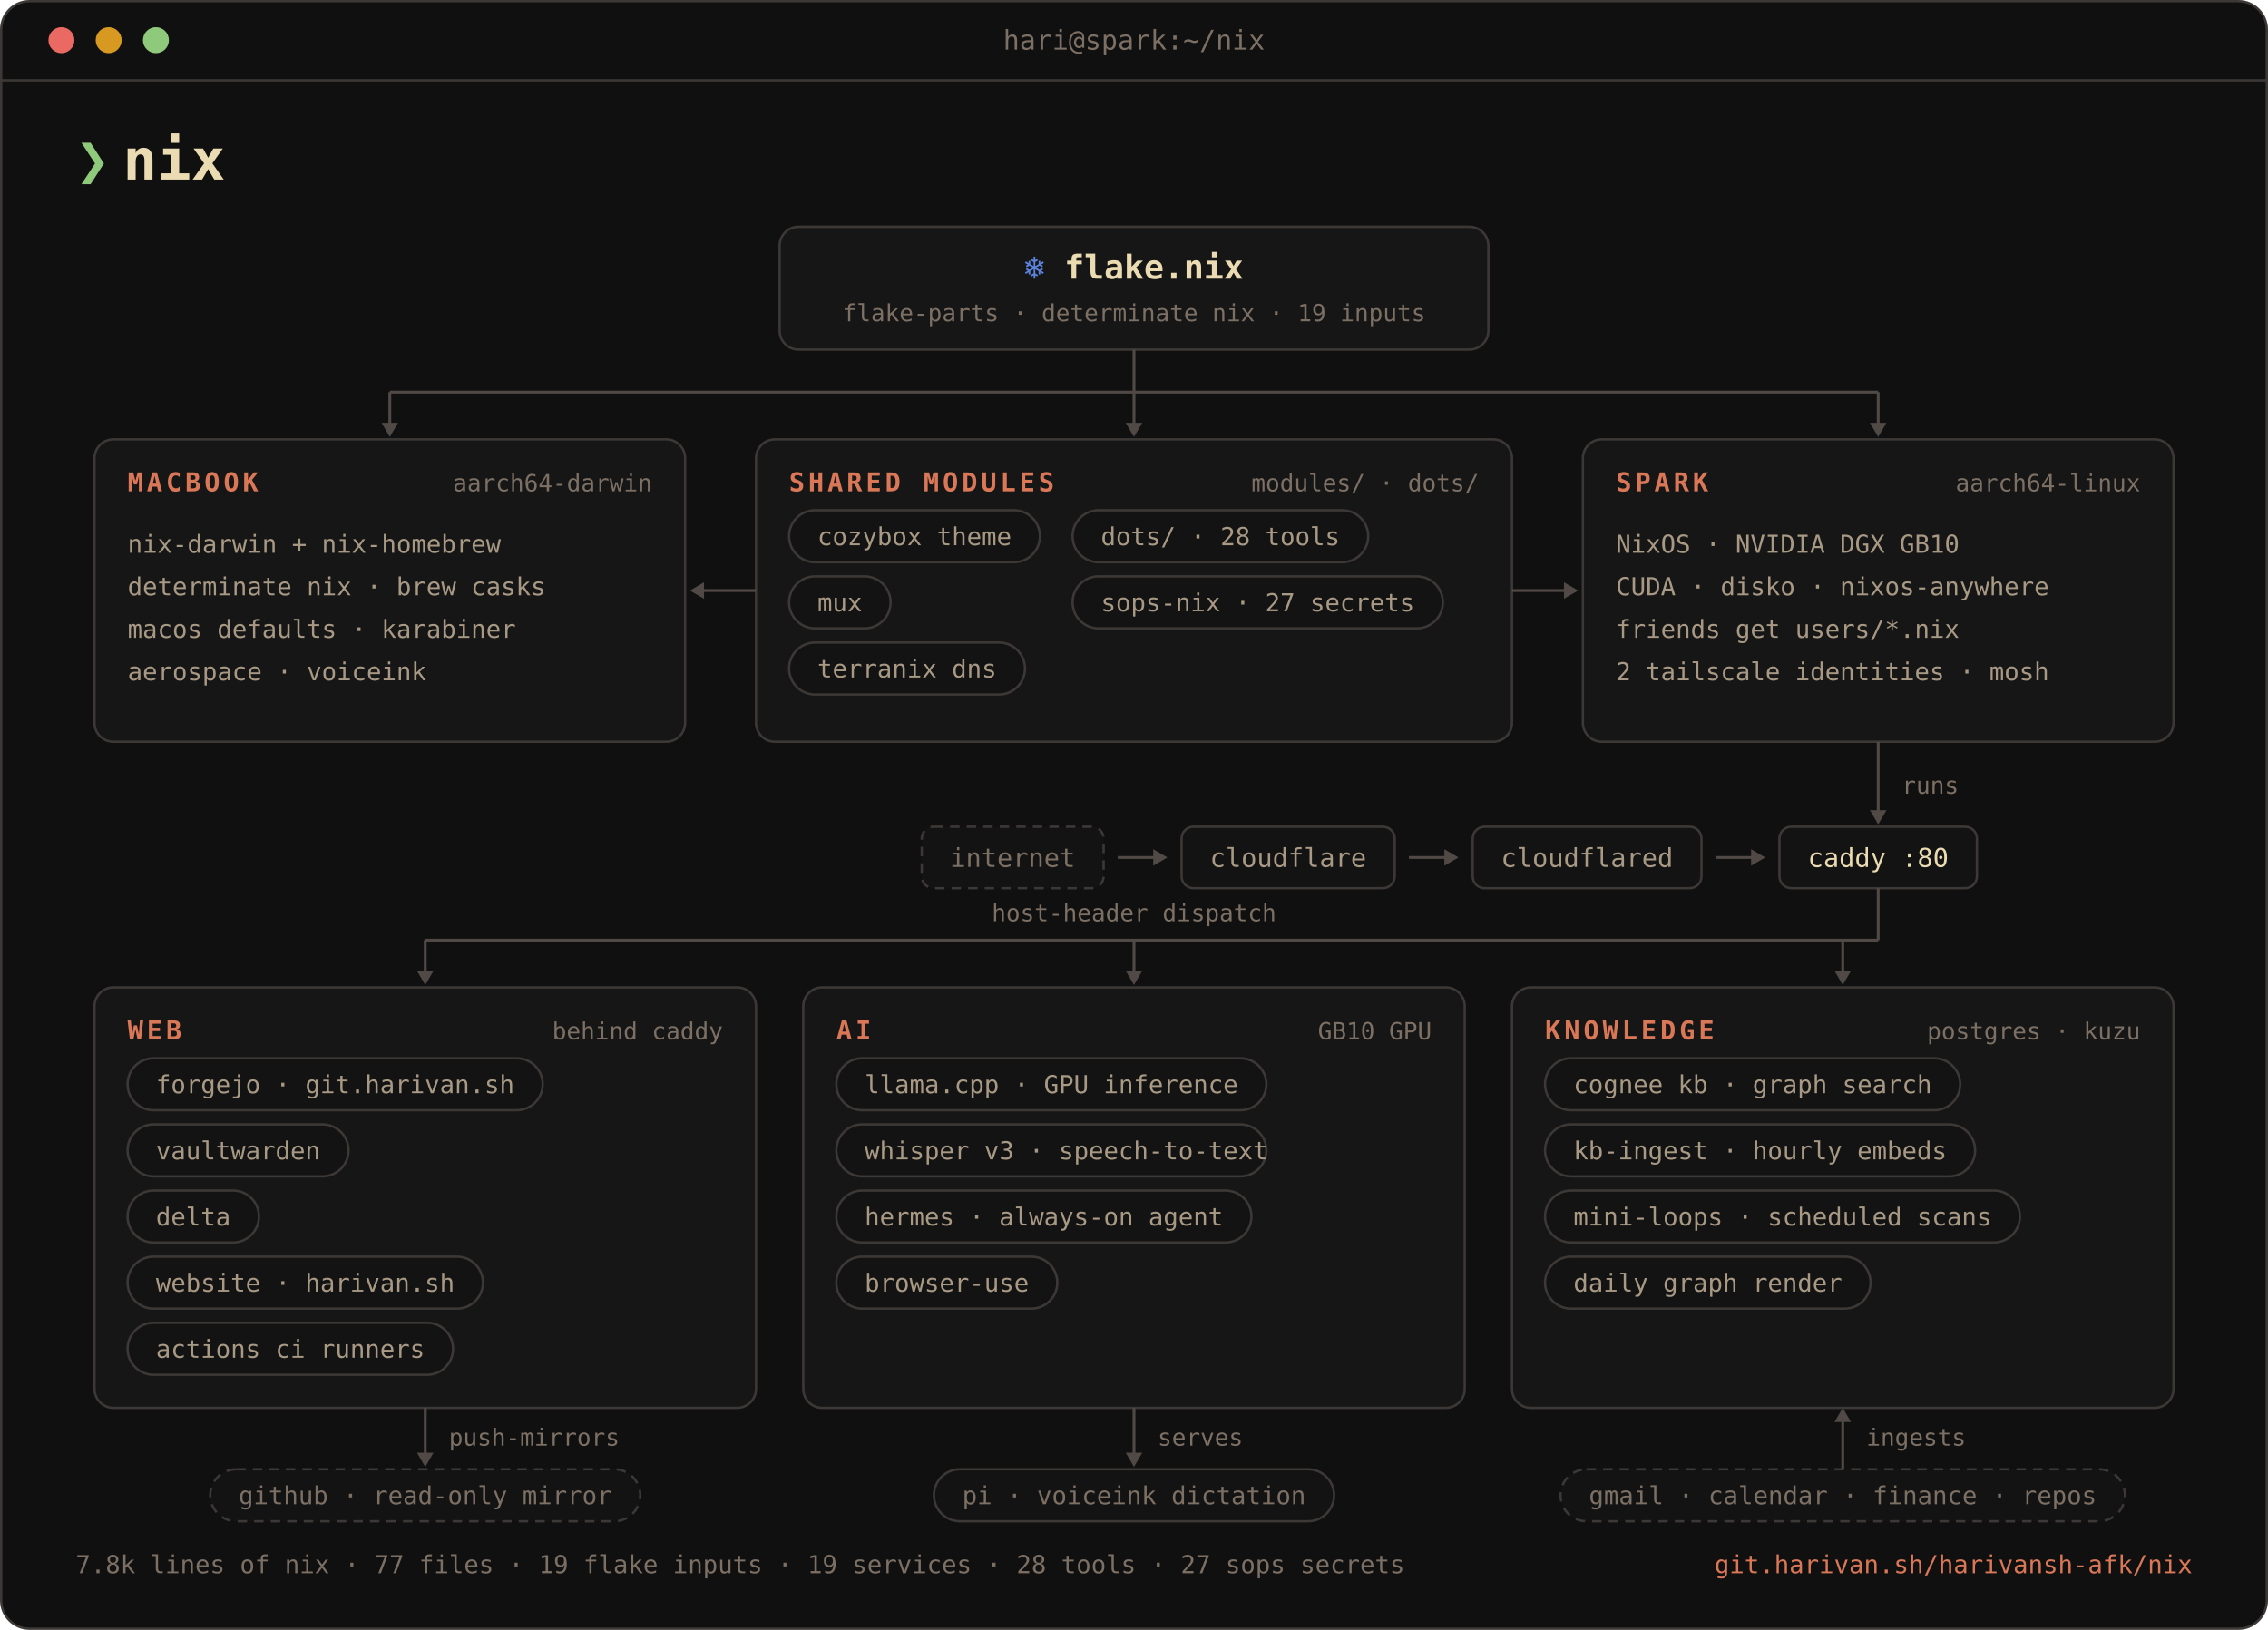
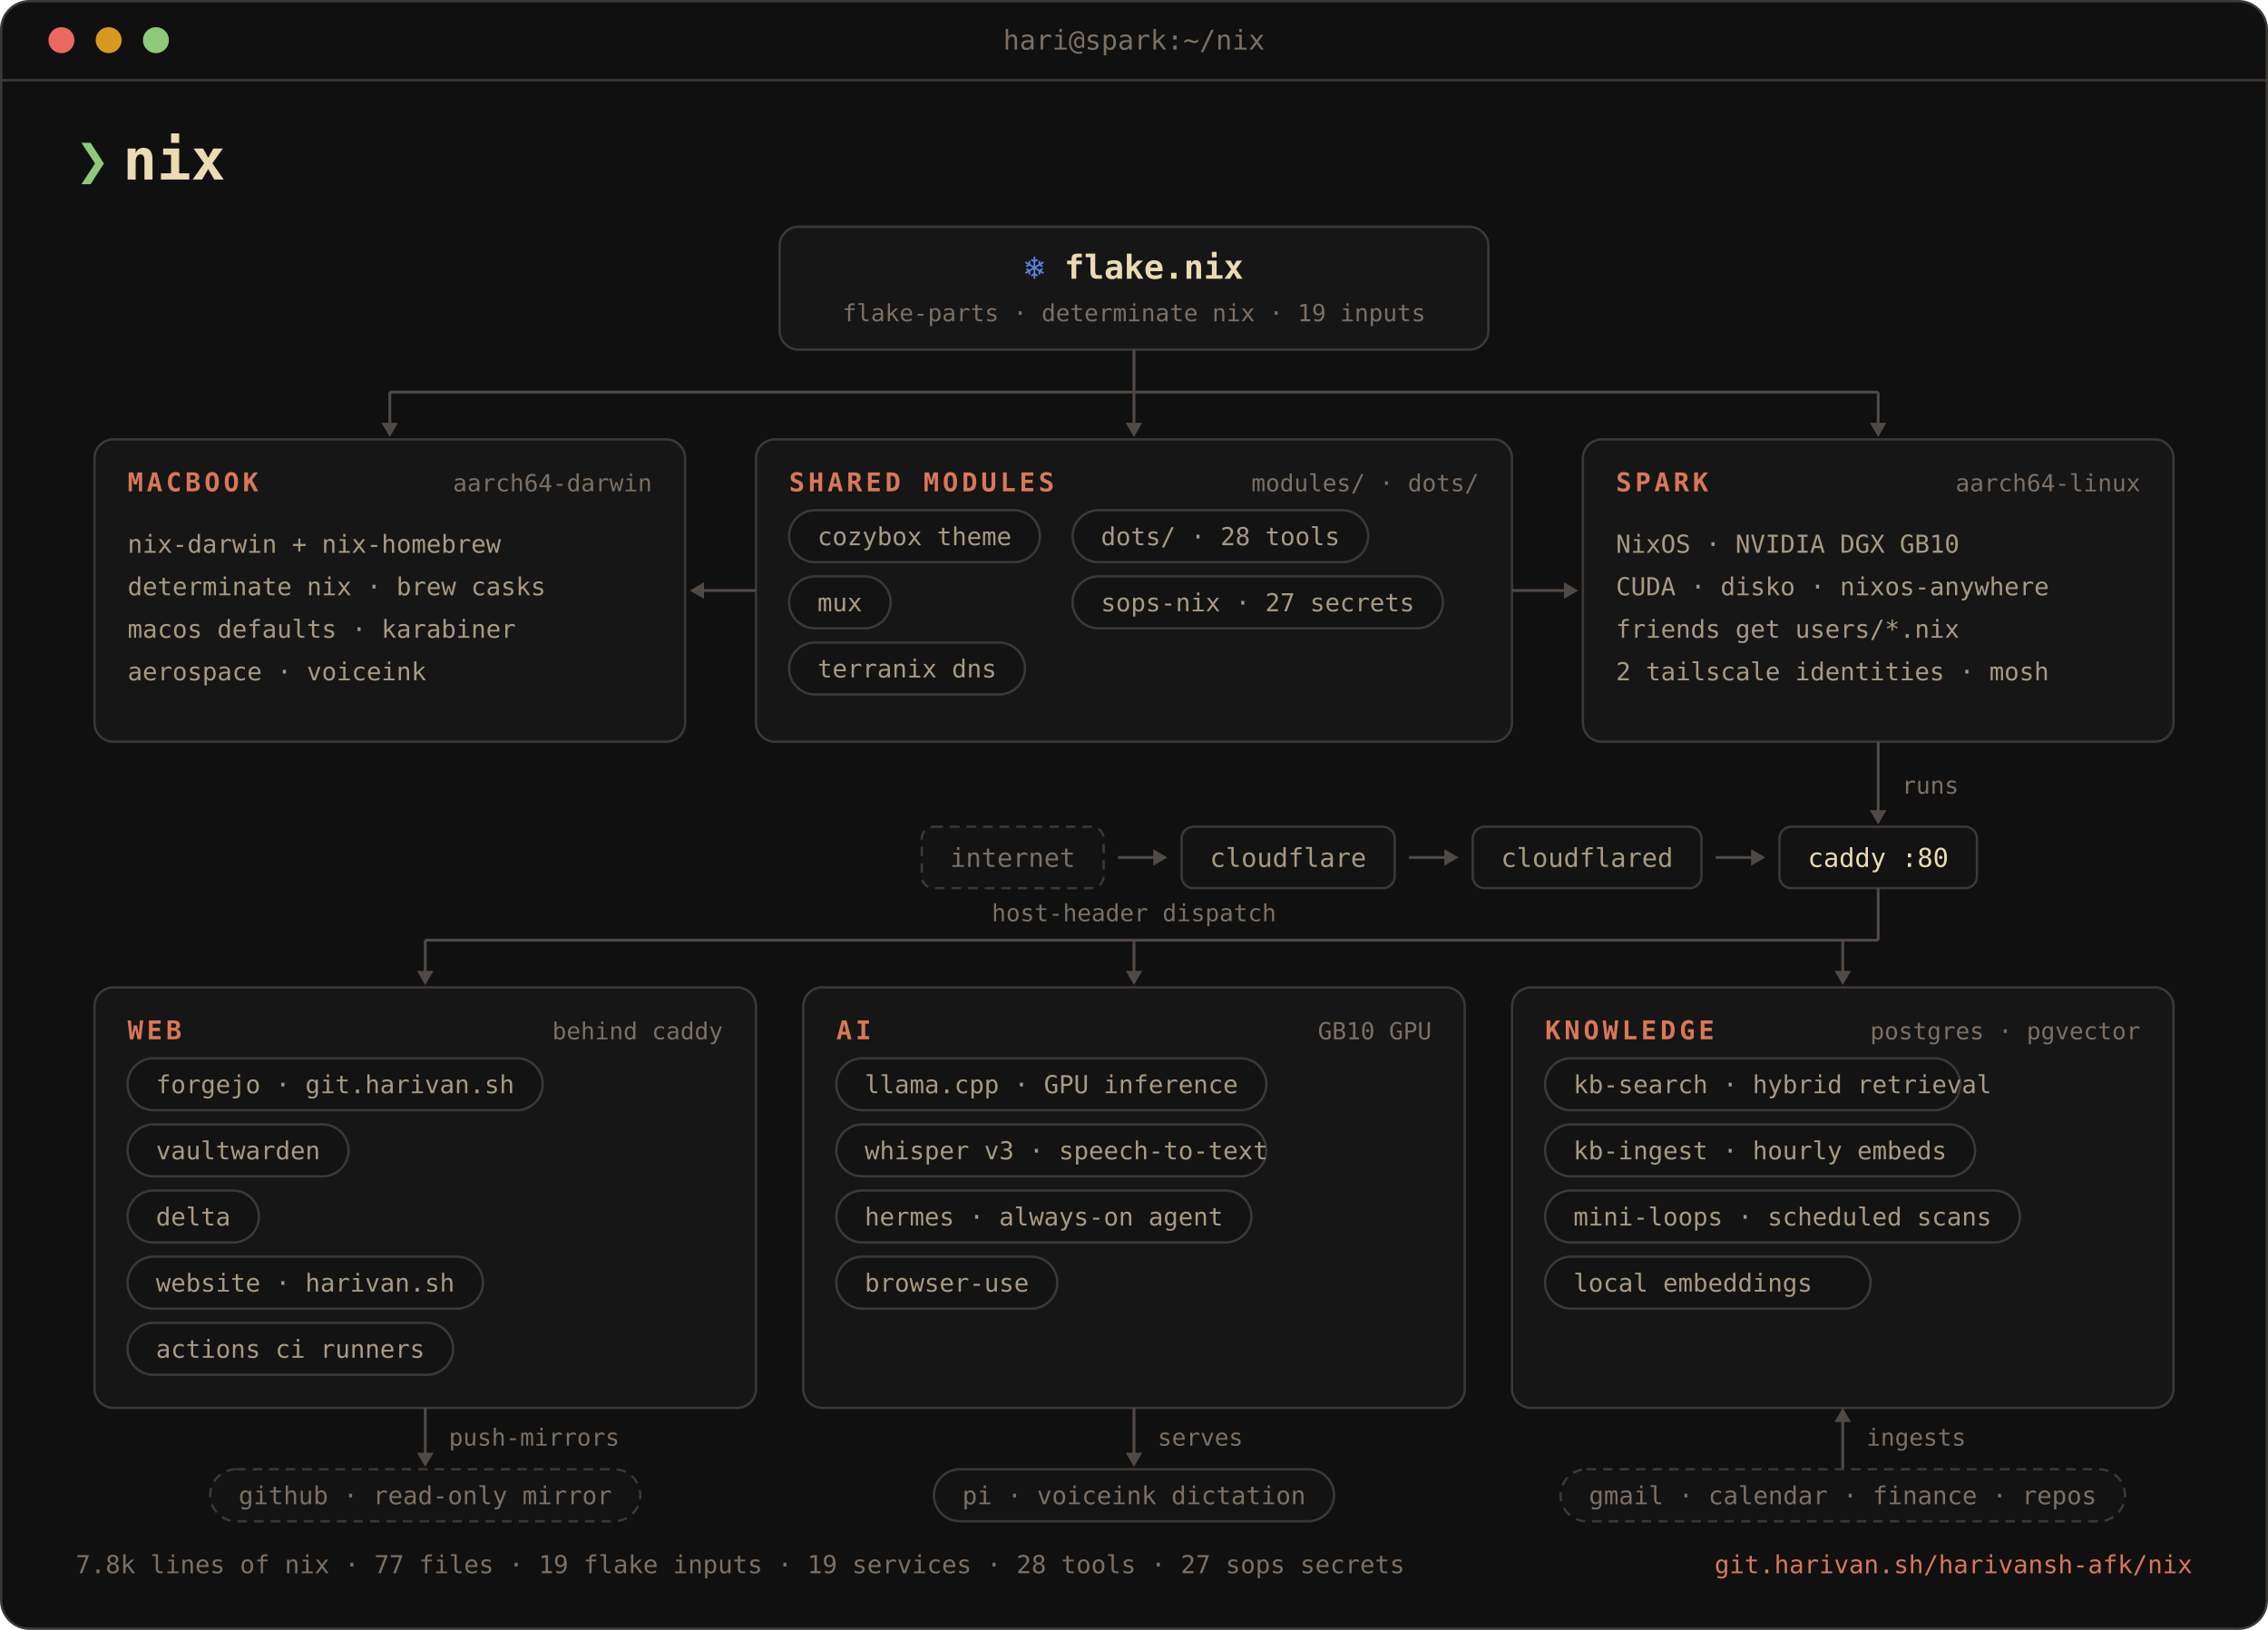
<svg xmlns="http://www.w3.org/2000/svg" viewBox="0 0 960 690" width="960" height="690" role="img" aria-label="Flowchart of the nix config: one flake feeding a nix-darwin macbook, shared modules, and a NixOS DGX Spark; the edge chain dispatches into web, ai, and knowledge service clusters">
  <rect x="0.5" y="0.5" width="959" height="689" rx="12" fill="#101010" stroke="#3c3836" stroke-width="1" />
  <line x1="0" y1="34" x2="960" y2="34" stroke="#3c3836" stroke-width="1" />
  <circle cx="26" cy="17" r="5.5" fill="#ea6962" />
  <circle cx="46" cy="17" r="5.5" fill="#d79921" />
  <circle cx="66" cy="17" r="5.5" fill="#8ec97c" />
  <text x="480" y="21" font-family="ui-monospace,'SF Mono',Menlo,Consolas,'DejaVu Sans Mono',monospace" font-size="11.5" fill="#7c6f64" font-weight="normal" text-anchor="middle">hari@spark:~/nix</text>
  <text x="32" y="76" font-family="ui-monospace,'SF Mono',Menlo,Consolas,'DejaVu Sans Mono',monospace" font-size="24" fill="#8ec97c" font-weight="bold" text-anchor="start">❯</text>
  <text x="52" y="76" font-family="ui-monospace,'SF Mono',Menlo,Consolas,'DejaVu Sans Mono',monospace" font-size="24" fill="#ebdbb2" font-weight="bold" text-anchor="start">nix</text>
  <rect x="330" y="96" width="300" height="52" rx="8" fill="#161616" stroke="#3c3836" stroke-width="1" />
  <text x="433.646" y="118" font-family="ui-monospace,'SF Mono',Menlo,Consolas,'DejaVu Sans Mono',monospace" font-size="14" fill="#5b84de" font-weight="bold" text-anchor="start">❄</text>
  <text x="450.502" y="118" font-family="ui-monospace,'SF Mono',Menlo,Consolas,'DejaVu Sans Mono',monospace" font-size="14" fill="#ebdbb2" font-weight="bold" text-anchor="start">flake.nix</text>
  <text x="480" y="136" font-family="ui-monospace,'SF Mono',Menlo,Consolas,'DejaVu Sans Mono',monospace" font-size="10" fill="#7c6f64" font-weight="normal" text-anchor="middle">flake-parts · determinate nix · 19 inputs</text>
  <line x1="480" y1="148" x2="480" y2="166" stroke="#504945" stroke-width="1.2" />
  <line x1="165" y1="166" x2="795" y2="166" stroke="#504945" stroke-width="1.2" />
  <line x1="165" y1="166" x2="165" y2="180" stroke="#504945" stroke-width="1.2" />
  <path d="M 161.5 179 L 168.5 179 L 165 185 Z" fill="#504945" />
  <line x1="480" y1="166" x2="480" y2="180" stroke="#504945" stroke-width="1.2" />
  <path d="M 476.5 179 L 483.5 179 L 480 185 Z" fill="#504945" />
  <line x1="795" y1="166" x2="795" y2="180" stroke="#504945" stroke-width="1.2" />
  <path d="M 791.5 179 L 798.5 179 L 795 185 Z" fill="#504945" />
  <rect x="40" y="186" width="250" height="128" rx="8" fill="#161616" stroke="#3c3836" stroke-width="1" />
  <text x="54" y="208" font-family="ui-monospace,'SF Mono',Menlo,Consolas,'DejaVu Sans Mono',monospace" font-size="11" fill="#d97757" font-weight="bold" text-anchor="start" letter-spacing="1.5">MACBOOK</text>
  <text x="276" y="208" font-family="ui-monospace,'SF Mono',Menlo,Consolas,'DejaVu Sans Mono',monospace" font-size="10" fill="#7c6f64" font-weight="normal" text-anchor="end">aarch64-darwin</text>
  <text x="54" y="234" font-family="ui-monospace,'SF Mono',Menlo,Consolas,'DejaVu Sans Mono',monospace" font-size="10.5" fill="#a89984" font-weight="normal" text-anchor="start">nix-darwin + nix-homebrew</text>
  <text x="54" y="252" font-family="ui-monospace,'SF Mono',Menlo,Consolas,'DejaVu Sans Mono',monospace" font-size="10.5" fill="#a89984" font-weight="normal" text-anchor="start">determinate nix · brew casks</text>
  <text x="54" y="270" font-family="ui-monospace,'SF Mono',Menlo,Consolas,'DejaVu Sans Mono',monospace" font-size="10.5" fill="#a89984" font-weight="normal" text-anchor="start">macos defaults · karabiner</text>
  <text x="54" y="288" font-family="ui-monospace,'SF Mono',Menlo,Consolas,'DejaVu Sans Mono',monospace" font-size="10.5" fill="#a89984" font-weight="normal" text-anchor="start">aerospace · voiceink</text>
  <rect x="320" y="186" width="320" height="128" rx="8" fill="#161616" stroke="#3c3836" stroke-width="1" />
  <text x="334" y="208" font-family="ui-monospace,'SF Mono',Menlo,Consolas,'DejaVu Sans Mono',monospace" font-size="11" fill="#d97757" font-weight="bold" text-anchor="start" letter-spacing="1.5">SHARED MODULES</text>
  <text x="626" y="208" font-family="ui-monospace,'SF Mono',Menlo,Consolas,'DejaVu Sans Mono',monospace" font-size="10" fill="#7c6f64" font-weight="normal" text-anchor="end">modules/ · dots/</text>
  <rect x="334" y="216" width="106.173" height="22" rx="11.0" fill="#131313" stroke="#3c3836" stroke-width="1" />
  <text x="346" y="230.8" font-family="ui-monospace,'SF Mono',Menlo,Consolas,'DejaVu Sans Mono',monospace" font-size="10.5" fill="#a89984" font-weight="normal" text-anchor="start">cozybox theme</text>
  <rect x="454" y="216" width="125.136" height="22" rx="11.0" fill="#131313" stroke="#3c3836" stroke-width="1" />
  <text x="466" y="230.8" font-family="ui-monospace,'SF Mono',Menlo,Consolas,'DejaVu Sans Mono',monospace" font-size="10.5" fill="#a89984" font-weight="normal" text-anchor="start">dots/ · 28 tools</text>
  <rect x="334" y="244" width="42.963" height="22" rx="11.0" fill="#131313" stroke="#3c3836" stroke-width="1" />
  <text x="346" y="258.8" font-family="ui-monospace,'SF Mono',Menlo,Consolas,'DejaVu Sans Mono',monospace" font-size="10.5" fill="#a89984" font-weight="normal" text-anchor="start">mux</text>
  <rect x="454" y="244" width="156.741" height="22" rx="11.0" fill="#131313" stroke="#3c3836" stroke-width="1" />
  <text x="466" y="258.8" font-family="ui-monospace,'SF Mono',Menlo,Consolas,'DejaVu Sans Mono',monospace" font-size="10.5" fill="#a89984" font-weight="normal" text-anchor="start">sops-nix · 27 secrets</text>
  <rect x="334" y="272" width="99.852" height="22" rx="11.0" fill="#131313" stroke="#3c3836" stroke-width="1" />
  <text x="346" y="286.8" font-family="ui-monospace,'SF Mono',Menlo,Consolas,'DejaVu Sans Mono',monospace" font-size="10.5" fill="#a89984" font-weight="normal" text-anchor="start">terranix dns</text>
  <rect x="670" y="186" width="250" height="128" rx="8" fill="#161616" stroke="#3c3836" stroke-width="1" />
  <text x="684" y="208" font-family="ui-monospace,'SF Mono',Menlo,Consolas,'DejaVu Sans Mono',monospace" font-size="11" fill="#d97757" font-weight="bold" text-anchor="start" letter-spacing="1.5">SPARK</text>
  <text x="906" y="208" font-family="ui-monospace,'SF Mono',Menlo,Consolas,'DejaVu Sans Mono',monospace" font-size="10" fill="#7c6f64" font-weight="normal" text-anchor="end">aarch64-linux</text>
  <text x="684" y="234" font-family="ui-monospace,'SF Mono',Menlo,Consolas,'DejaVu Sans Mono',monospace" font-size="10.5" fill="#a89984" font-weight="normal" text-anchor="start">NixOS · NVIDIA DGX GB10</text>
  <text x="684" y="252" font-family="ui-monospace,'SF Mono',Menlo,Consolas,'DejaVu Sans Mono',monospace" font-size="10.5" fill="#a89984" font-weight="normal" text-anchor="start">CUDA · disko · nixos-anywhere</text>
  <text x="684" y="270" font-family="ui-monospace,'SF Mono',Menlo,Consolas,'DejaVu Sans Mono',monospace" font-size="10.5" fill="#a89984" font-weight="normal" text-anchor="start">friends get users/*.nix</text>
  <text x="684" y="288" font-family="ui-monospace,'SF Mono',Menlo,Consolas,'DejaVu Sans Mono',monospace" font-size="10.5" fill="#a89984" font-weight="normal" text-anchor="start">2 tailscale identities · mosh</text>
  <line x1="320" y1="250" x2="297" y2="250" stroke="#504945" stroke-width="1.2" />
  <path d="M 298 246.5 L 292 250 L 298 253.5 Z" fill="#504945" />
  <line x1="640" y1="250" x2="663" y2="250" stroke="#504945" stroke-width="1.2" />
  <path d="M 662 246.5 L 668 250 L 662 253.5 Z" fill="#504945" />
  <line x1="795" y1="314" x2="795" y2="344" stroke="#504945" stroke-width="1.2" />
  <path d="M 791.5 343 L 798.5 343 L 795 349 Z" fill="#504945" />
  <text x="805" y="336" font-family="ui-monospace,'SF Mono',Menlo,Consolas,'DejaVu Sans Mono',monospace" font-size="10" fill="#7c6f64" font-weight="normal" text-anchor="start">runs</text>
  <rect x="390.163" y="350" width="76.976" height="26" rx="5" fill="#131313" stroke="#3c3836" stroke-width="1" stroke-dasharray="4 3" />
  <text x="428.651" y="367" font-family="ui-monospace,'SF Mono',Menlo,Consolas,'DejaVu Sans Mono',monospace" font-size="11" fill="#7c6f64" font-weight="normal" text-anchor="middle">internet</text>
  <line x1="473.139" y1="363" x2="489.139" y2="363" stroke="#504945" stroke-width="1.2" />
  <path d="M 488.139 359.5 L 494.139 363 L 488.139 366.5 Z" fill="#504945" />
  <rect x="500.139" y="350" width="90.22" height="26" rx="5" fill="#131313" stroke="#3c3836" stroke-width="1" />
  <text x="545.249" y="367" font-family="ui-monospace,'SF Mono',Menlo,Consolas,'DejaVu Sans Mono',monospace" font-size="11" fill="#a89984" font-weight="normal" text-anchor="middle">cloudflare</text>
  <line x1="596.359" y1="363" x2="612.359" y2="363" stroke="#504945" stroke-width="1.2" />
  <path d="M 611.359 359.5 L 617.359 363 L 611.359 366.5 Z" fill="#504945" />
  <rect x="623.359" y="350" width="96.842" height="26" rx="5" fill="#131313" stroke="#3c3836" stroke-width="1" />
  <text x="671.78" y="367" font-family="ui-monospace,'SF Mono',Menlo,Consolas,'DejaVu Sans Mono',monospace" font-size="11" fill="#a89984" font-weight="normal" text-anchor="middle">cloudflared</text>
  <line x1="726.201" y1="363" x2="742.201" y2="363" stroke="#504945" stroke-width="1.2" />
  <path d="M 741.201 359.5 L 747.201 363 L 741.201 366.5 Z" fill="#504945" />
  <rect x="753.201" y="350" width="83.598" height="26" rx="5" fill="#131313" stroke="#3c3836" stroke-width="1" />
  <text x="795" y="367" font-family="ui-monospace,'SF Mono',Menlo,Consolas,'DejaVu Sans Mono',monospace" font-size="11" fill="#ebdbb2" font-weight="normal" text-anchor="middle">caddy :80</text>
  <line x1="795" y1="376" x2="795" y2="398" stroke="#504945" stroke-width="1.2" />
  <line x1="180" y1="398" x2="795" y2="398" stroke="#504945" stroke-width="1.2" />
  <line x1="180" y1="398" x2="180" y2="412" stroke="#504945" stroke-width="1.2" />
  <path d="M 176.5 411 L 183.5 411 L 180 417 Z" fill="#504945" />
  <line x1="480" y1="398" x2="480" y2="412" stroke="#504945" stroke-width="1.2" />
  <path d="M 476.5 411 L 483.5 411 L 480 417 Z" fill="#504945" />
  <line x1="780" y1="398" x2="780" y2="412" stroke="#504945" stroke-width="1.2" />
  <path d="M 776.5 411 L 783.5 411 L 780 417 Z" fill="#504945" />
  <text x="480" y="390" font-family="ui-monospace,'SF Mono',Menlo,Consolas,'DejaVu Sans Mono',monospace" font-size="10" fill="#7c6f64" font-weight="normal" text-anchor="middle">host-header dispatch</text>
  <rect x="40" y="418" width="280" height="178" rx="8" fill="#161616" stroke="#3c3836" stroke-width="1" />
  <text x="54" y="440" font-family="ui-monospace,'SF Mono',Menlo,Consolas,'DejaVu Sans Mono',monospace" font-size="11" fill="#d97757" font-weight="bold" text-anchor="start" letter-spacing="1.5">WEB</text>
  <text x="306" y="440" font-family="ui-monospace,'SF Mono',Menlo,Consolas,'DejaVu Sans Mono',monospace" font-size="10" fill="#7c6f64" font-weight="normal" text-anchor="end">behind caddy</text>
  <rect x="54" y="448" width="175.704" height="22" rx="11.0" fill="#131313" stroke="#3c3836" stroke-width="1" />
  <text x="66" y="462.8" font-family="ui-monospace,'SF Mono',Menlo,Consolas,'DejaVu Sans Mono',monospace" font-size="10.5" fill="#a89984" font-weight="normal" text-anchor="start">forgejo · git.harivan.sh</text>
  <rect x="54" y="476" width="93.531" height="22" rx="11.0" fill="#131313" stroke="#3c3836" stroke-width="1" />
  <text x="66" y="490.8" font-family="ui-monospace,'SF Mono',Menlo,Consolas,'DejaVu Sans Mono',monospace" font-size="10.5" fill="#a89984" font-weight="normal" text-anchor="start">vaultwarden</text>
  <rect x="54" y="504" width="55.605" height="22" rx="11.0" fill="#131313" stroke="#3c3836" stroke-width="1" />
  <text x="66" y="518.8" font-family="ui-monospace,'SF Mono',Menlo,Consolas,'DejaVu Sans Mono',monospace" font-size="10.5" fill="#a89984" font-weight="normal" text-anchor="start">delta</text>
  <rect x="54" y="532" width="150.42" height="22" rx="11.0" fill="#131313" stroke="#3c3836" stroke-width="1" />
  <text x="66" y="546.8" font-family="ui-monospace,'SF Mono',Menlo,Consolas,'DejaVu Sans Mono',monospace" font-size="10.5" fill="#a89984" font-weight="normal" text-anchor="start">website · harivan.sh</text>
  <rect x="54" y="560" width="137.778" height="22" rx="11.0" fill="#131313" stroke="#3c3836" stroke-width="1" />
  <text x="66" y="574.8" font-family="ui-monospace,'SF Mono',Menlo,Consolas,'DejaVu Sans Mono',monospace" font-size="10.5" fill="#a89984" font-weight="normal" text-anchor="start">actions ci runners</text>
  <rect x="340" y="418" width="280" height="178" rx="8" fill="#161616" stroke="#3c3836" stroke-width="1" />
  <text x="354" y="440" font-family="ui-monospace,'SF Mono',Menlo,Consolas,'DejaVu Sans Mono',monospace" font-size="11" fill="#d97757" font-weight="bold" text-anchor="start" letter-spacing="1.5">AI</text>
  <text x="606" y="440" font-family="ui-monospace,'SF Mono',Menlo,Consolas,'DejaVu Sans Mono',monospace" font-size="10" fill="#7c6f64" font-weight="normal" text-anchor="end">GB10 GPU</text>
  <rect x="354" y="448" width="182.025" height="22" rx="11.0" fill="#131313" stroke="#3c3836" stroke-width="1" />
  <text x="366" y="462.8" font-family="ui-monospace,'SF Mono',Menlo,Consolas,'DejaVu Sans Mono',monospace" font-size="10.5" fill="#a89984" font-weight="normal" text-anchor="start">llama.cpp · GPU inference</text>
  <rect x="354" y="476" width="182.025" height="22" rx="11.0" fill="#131313" stroke="#3c3836" stroke-width="1" />
  <text x="366" y="490.8" font-family="ui-monospace,'SF Mono',Menlo,Consolas,'DejaVu Sans Mono',monospace" font-size="10.5" fill="#a89984" font-weight="normal" text-anchor="start">whisper v3 · speech-to-text</text>
  <rect x="354" y="504" width="175.704" height="22" rx="11.0" fill="#131313" stroke="#3c3836" stroke-width="1" />
  <text x="366" y="518.8" font-family="ui-monospace,'SF Mono',Menlo,Consolas,'DejaVu Sans Mono',monospace" font-size="10.5" fill="#a89984" font-weight="normal" text-anchor="start">hermes · always-on agent</text>
  <rect x="354" y="532" width="93.531" height="22" rx="11.0" fill="#131313" stroke="#3c3836" stroke-width="1" />
  <text x="366" y="546.8" font-family="ui-monospace,'SF Mono',Menlo,Consolas,'DejaVu Sans Mono',monospace" font-size="10.5" fill="#a89984" font-weight="normal" text-anchor="start">browser-use</text>
  <rect x="640" y="418" width="280" height="178" rx="8" fill="#161616" stroke="#3c3836" stroke-width="1" />
  <text x="654" y="440" font-family="ui-monospace,'SF Mono',Menlo,Consolas,'DejaVu Sans Mono',monospace" font-size="11" fill="#d97757" font-weight="bold" text-anchor="start" letter-spacing="1.5">KNOWLEDGE</text>
-   <text x="906" y="440" font-family="ui-monospace,'SF Mono',Menlo,Consolas,'DejaVu Sans Mono',monospace" font-size="10" fill="#7c6f64" font-weight="normal" text-anchor="end">postgres · kuzu</text>
+   <text x="906" y="440" font-family="ui-monospace,'SF Mono',Menlo,Consolas,'DejaVu Sans Mono',monospace" font-size="10" fill="#7c6f64" font-weight="normal" text-anchor="end">postgres · pgvector</text>
  <rect x="654" y="448" width="175.704" height="22" rx="11.0" fill="#131313" stroke="#3c3836" stroke-width="1" />
-   <text x="666" y="462.8" font-family="ui-monospace,'SF Mono',Menlo,Consolas,'DejaVu Sans Mono',monospace" font-size="10.5" fill="#a89984" font-weight="normal" text-anchor="start">cognee kb · graph search</text>
+   <text x="666" y="462.8" font-family="ui-monospace,'SF Mono',Menlo,Consolas,'DejaVu Sans Mono',monospace" font-size="10.5" fill="#a89984" font-weight="normal" text-anchor="start">kb-search · hybrid retrieval</text>
  <rect x="654" y="476" width="182.025" height="22" rx="11.0" fill="#131313" stroke="#3c3836" stroke-width="1" />
  <text x="666" y="490.8" font-family="ui-monospace,'SF Mono',Menlo,Consolas,'DejaVu Sans Mono',monospace" font-size="10.5" fill="#a89984" font-weight="normal" text-anchor="start">kb-ingest · hourly embeds</text>
  <rect x="654" y="504" width="200.988" height="22" rx="11.0" fill="#131313" stroke="#3c3836" stroke-width="1" />
  <text x="666" y="518.8" font-family="ui-monospace,'SF Mono',Menlo,Consolas,'DejaVu Sans Mono',monospace" font-size="10.5" fill="#a89984" font-weight="normal" text-anchor="start">mini-loops · scheduled scans</text>
  <rect x="654" y="532" width="137.778" height="22" rx="11.0" fill="#131313" stroke="#3c3836" stroke-width="1" />
-   <text x="666" y="546.8" font-family="ui-monospace,'SF Mono',Menlo,Consolas,'DejaVu Sans Mono',monospace" font-size="10.5" fill="#a89984" font-weight="normal" text-anchor="start">daily graph render</text>
+   <text x="666" y="546.8" font-family="ui-monospace,'SF Mono',Menlo,Consolas,'DejaVu Sans Mono',monospace" font-size="10.5" fill="#a89984" font-weight="normal" text-anchor="start">local embeddings</text>
  <line x1="180" y1="596" x2="180" y2="616" stroke="#504945" stroke-width="1.2" />
  <path d="M 176.5 615 L 183.5 615 L 180 621 Z" fill="#504945" />
  <text x="190" y="612" font-family="ui-monospace,'SF Mono',Menlo,Consolas,'DejaVu Sans Mono',monospace" font-size="10" fill="#7c6f64" font-weight="normal" text-anchor="start">push-mirrors</text>
  <rect x="88.987" y="622" width="182.025" height="22" rx="11.0" fill="#131313" stroke="#3c3836" stroke-width="1" stroke-dasharray="4 3" />
  <text x="100.987" y="636.8" font-family="ui-monospace,'SF Mono',Menlo,Consolas,'DejaVu Sans Mono',monospace" font-size="10.5" fill="#7c6f64" font-weight="normal" text-anchor="start">github · read-only mirror</text>
  <line x1="480" y1="596" x2="480" y2="616" stroke="#504945" stroke-width="1.2" />
  <path d="M 476.5 615 L 483.5 615 L 480 621 Z" fill="#504945" />
  <text x="490" y="612" font-family="ui-monospace,'SF Mono',Menlo,Consolas,'DejaVu Sans Mono',monospace" font-size="10" fill="#7c6f64" font-weight="normal" text-anchor="start">serves</text>
  <rect x="395.308" y="622" width="169.383" height="22" rx="11.0" fill="#131313" stroke="#3c3836" stroke-width="1" />
  <text x="407.308" y="636.8" font-family="ui-monospace,'SF Mono',Menlo,Consolas,'DejaVu Sans Mono',monospace" font-size="10.5" fill="#7c6f64" font-weight="normal" text-anchor="start">pi · voiceink dictation</text>
  <line x1="780" y1="622" x2="780" y2="601" stroke="#504945" stroke-width="1.2" />
  <path d="M 776.5 602 L 783.5 602 L 780 596 Z" fill="#504945" />
  <text x="790" y="612" font-family="ui-monospace,'SF Mono',Menlo,Consolas,'DejaVu Sans Mono',monospace" font-size="10" fill="#7c6f64" font-weight="normal" text-anchor="start">ingests</text>
  <rect x="660.543" y="622" width="238.914" height="22" rx="11.0" fill="#131313" stroke="#3c3836" stroke-width="1" stroke-dasharray="4 3" />
  <text x="672.543" y="636.8" font-family="ui-monospace,'SF Mono',Menlo,Consolas,'DejaVu Sans Mono',monospace" font-size="10.5" fill="#7c6f64" font-weight="normal" text-anchor="start">gmail · calendar · finance · repos</text>
  <text x="32" y="666" font-family="ui-monospace,'SF Mono',Menlo,Consolas,'DejaVu Sans Mono',monospace" font-size="10.5" fill="#7c6f64" font-weight="normal" text-anchor="start">7.8k lines of nix · 77 files · 19 flake inputs · 19 services · 28 tools · 27 sops secrets</text>
  <text x="928" y="666" font-family="ui-monospace,'SF Mono',Menlo,Consolas,'DejaVu Sans Mono',monospace" font-size="10.5" fill="#d97757" font-weight="normal" text-anchor="end">git.harivan.sh/harivansh-afk/nix</text>
</svg>
